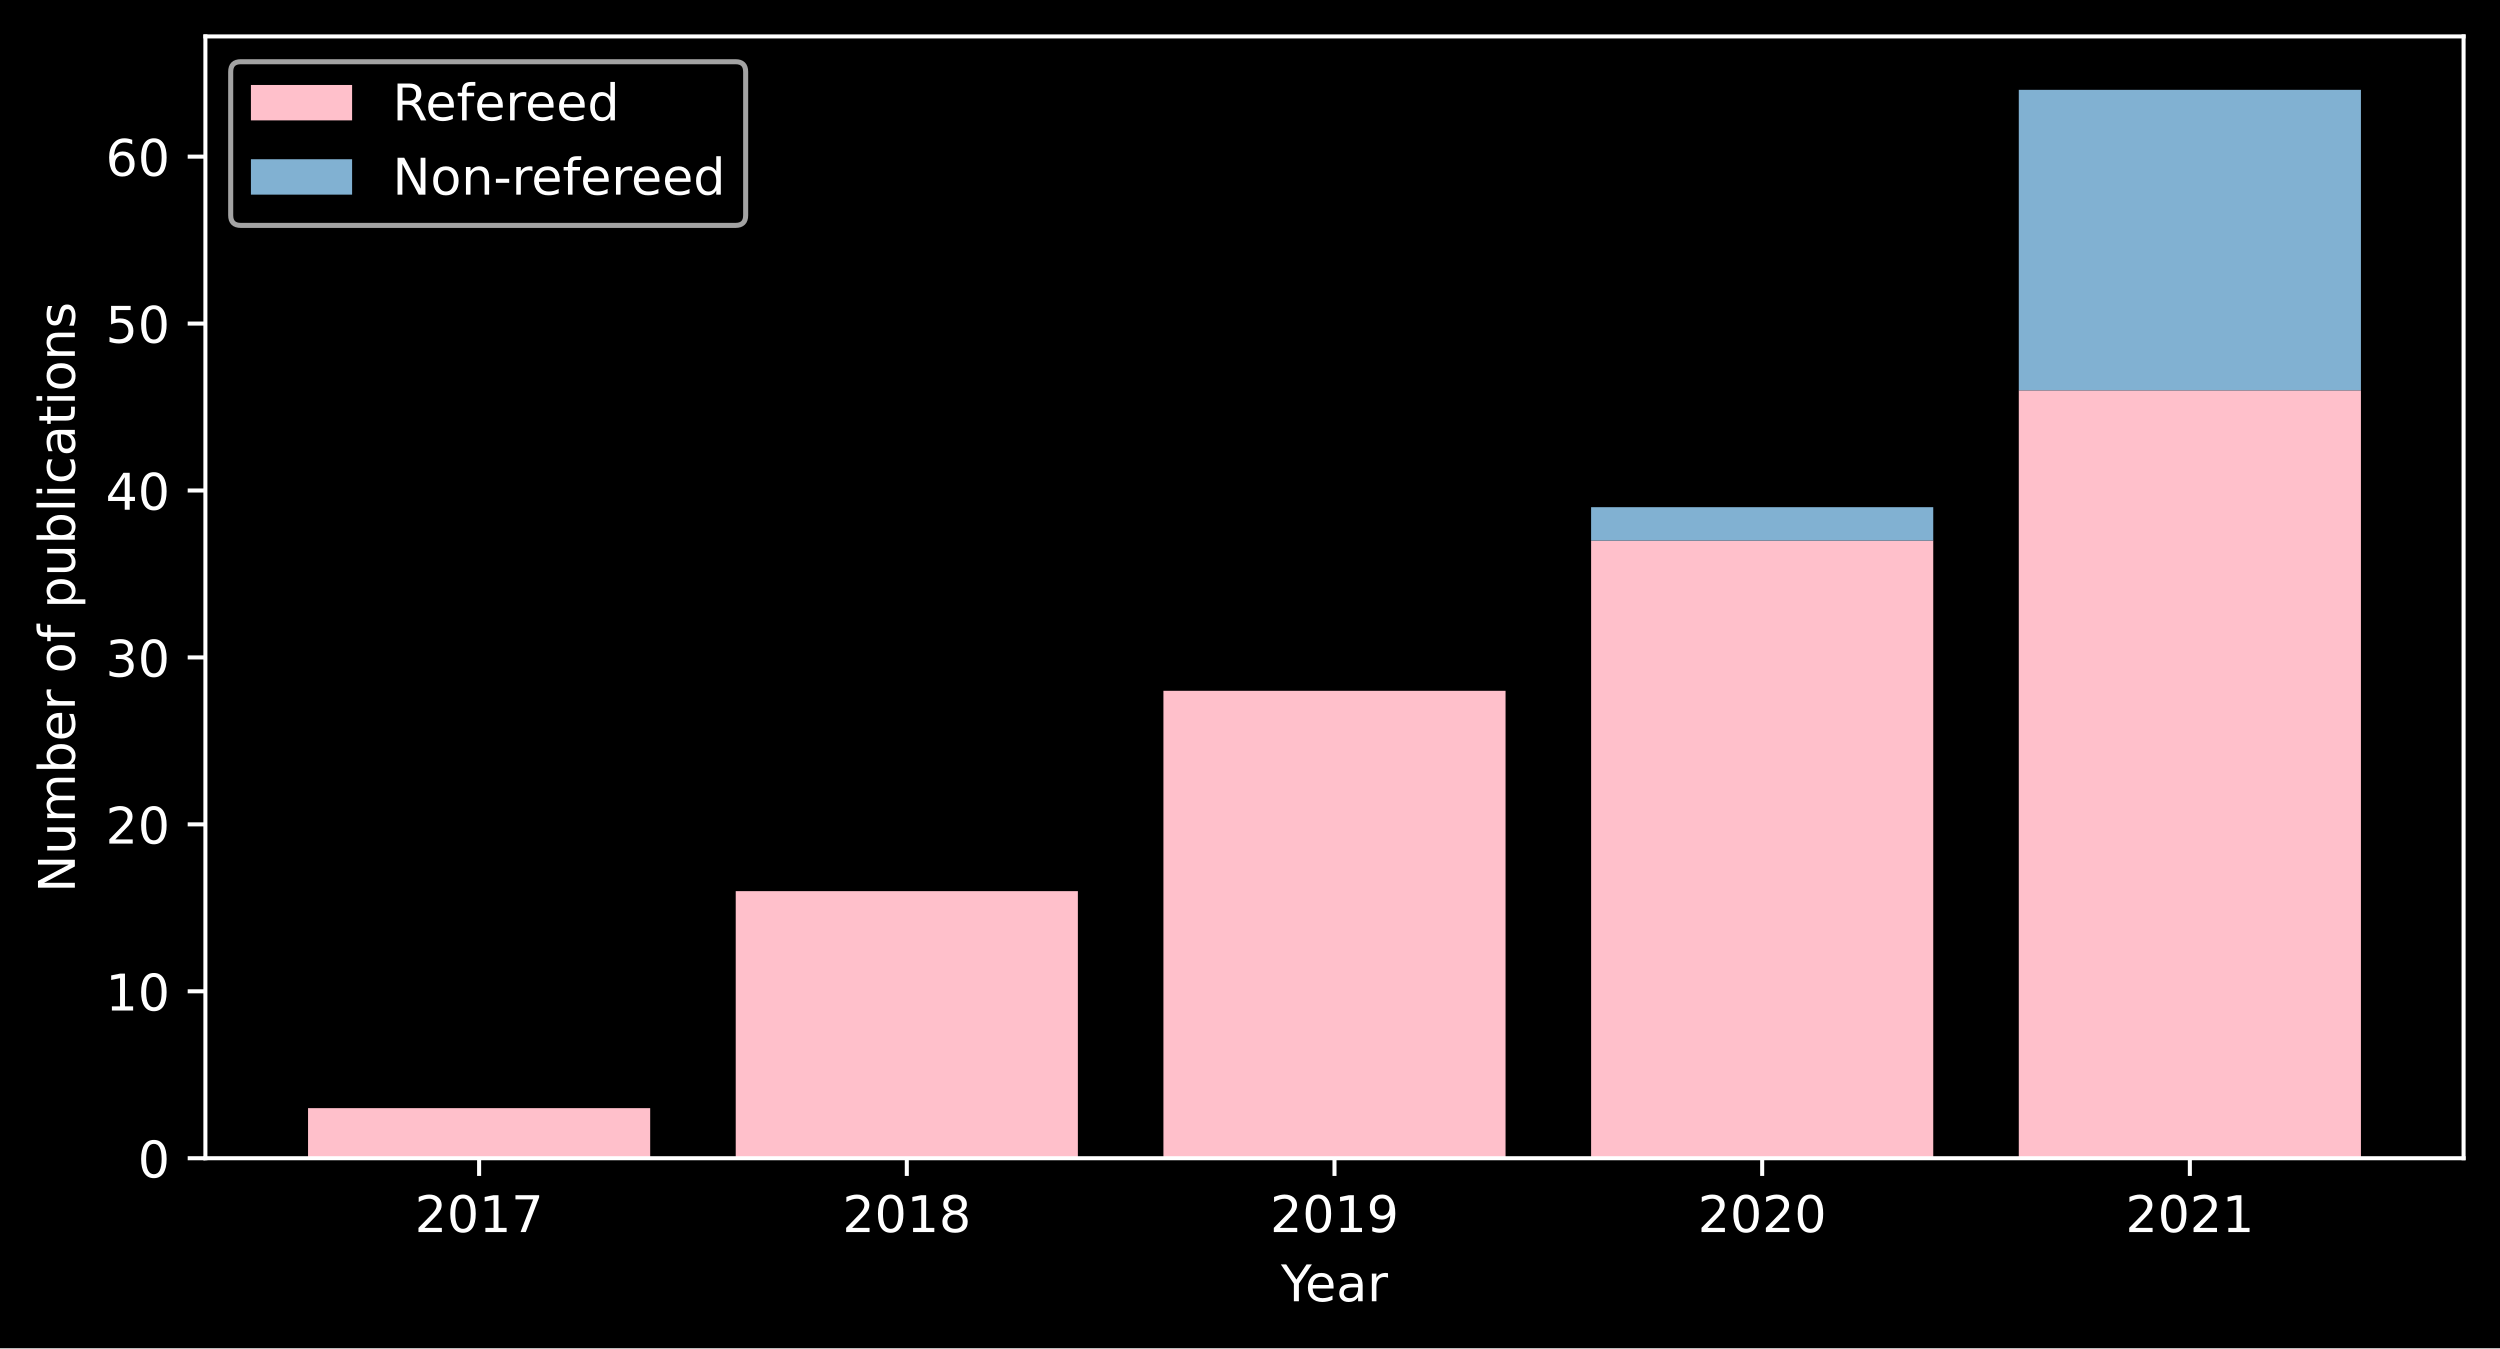
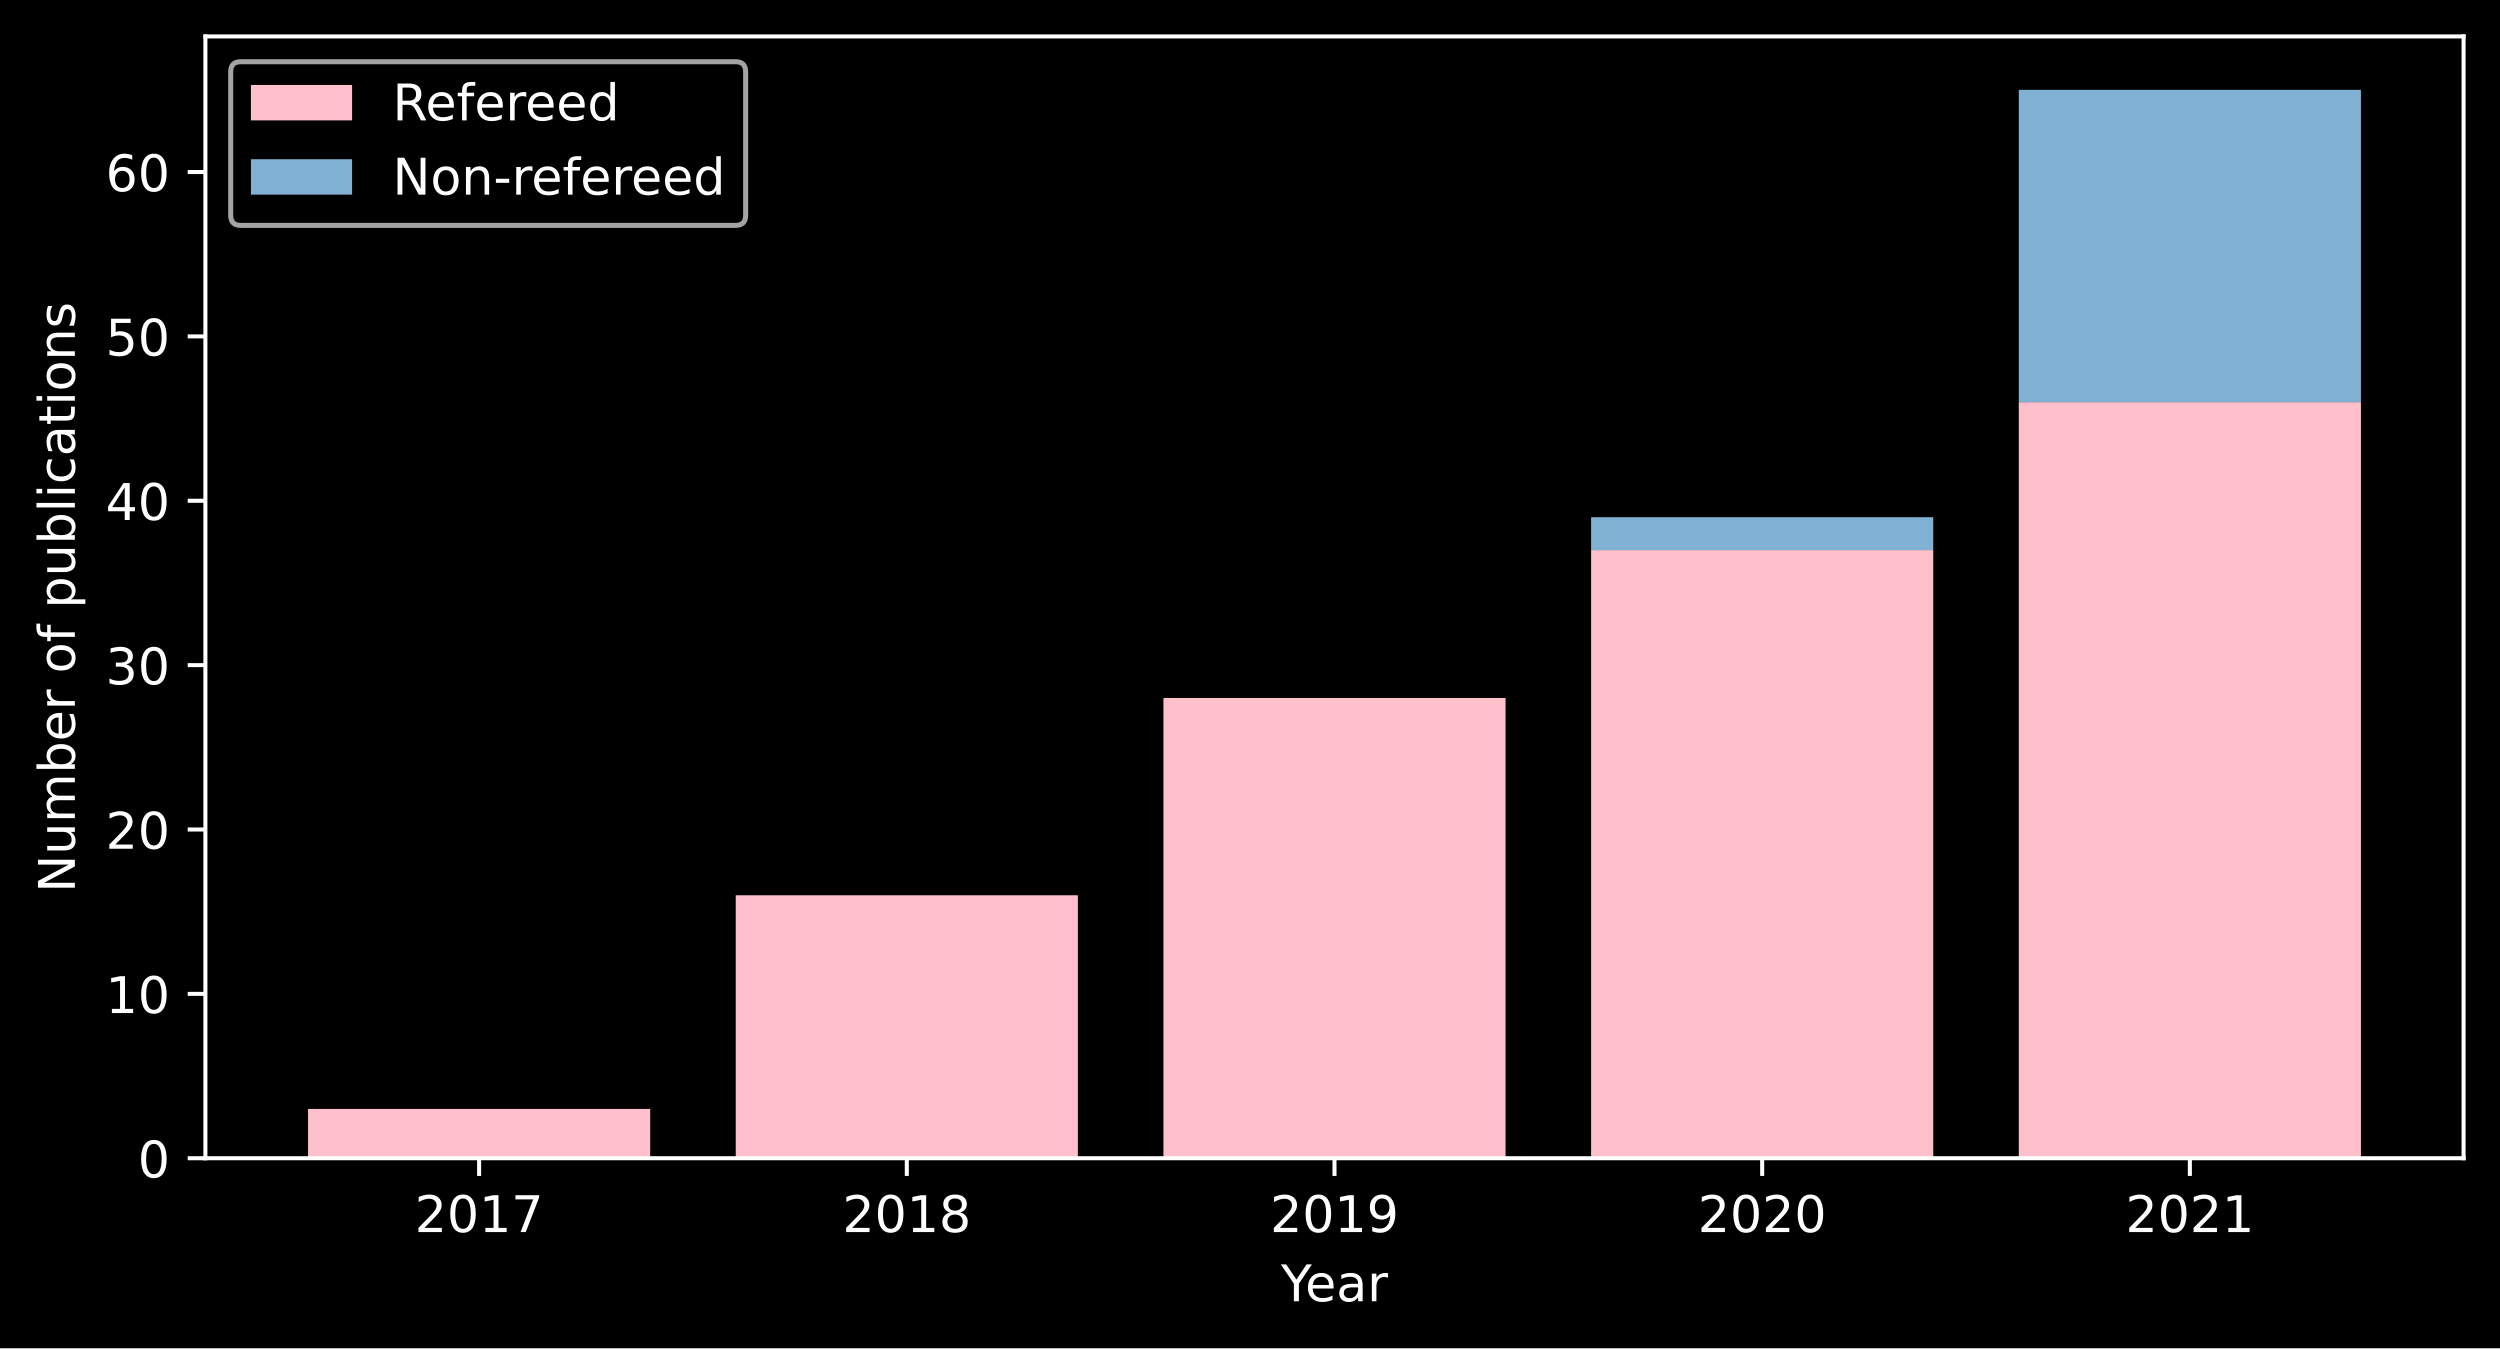
<svg xmlns="http://www.w3.org/2000/svg" xmlns:xlink="http://www.w3.org/1999/xlink" height="266.516pt" version="1.1" viewBox="0 0 494.203 266.516" width="494.203pt">
  <defs>
    <style type="text/css">*{stroke-linecap:butt;stroke-linejoin:round;}</style>
  </defs>
  <g id="figure_1">
    <g id="patch_1">
      <path d="M 0 266.516  L 494.203 266.516  L 494.203 0  L 0 0  z " />
    </g>
    <g id="axes_1">
      <g id="patch_2">
        <path d="M 40.603 228.96  L 487.003 228.96  L 487.003 7.2  L 40.603 7.2  z " />
      </g>
      <g id="patch_3">
-         <path clip-path="url(#pb4203dc27d)" d="M 399.076 228.96  L 466.712 228.96  L 466.712 77.16  L 399.076 77.16  z " style="fill:#ffc0cb;" />
+         <path clip-path="url(#p98ded855e5)" d="M 399.076 228.96  L 466.712 228.96  L 466.712 79.495  L 399.076 79.495  z " style="fill:#ffc0cb;" />
      </g>
      <g id="patch_4">
-         <path clip-path="url(#pb4203dc27d)" d="M 314.53 228.96  L 382.167 228.96  L 382.167 106.86  L 314.53 106.86  z " style="fill:#ffc0cb;" />
+         <path clip-path="url(#p98ded855e5)" d="M 314.53 228.96  L 382.167 228.96  L 382.167 108.738  L 314.53 108.738  z " style="fill:#ffc0cb;" />
      </g>
      <g id="patch_5">
-         <path clip-path="url(#pb4203dc27d)" d="M 229.985 228.96  L 297.621 228.96  L 297.621 136.56  L 229.985 136.56  z " style="fill:#ffc0cb;" />
+         <path clip-path="url(#p98ded855e5)" d="M 229.985 228.96  L 297.621 228.96  L 297.621 137.982  L 229.985 137.982  z " style="fill:#ffc0cb;" />
      </g>
      <g id="patch_6">
-         <path clip-path="url(#pb4203dc27d)" d="M 145.439 228.96  L 213.076 228.96  L 213.076 176.16  L 145.439 176.16  z " style="fill:#ffc0cb;" />
+         <path clip-path="url(#p98ded855e5)" d="M 145.439 228.96  L 213.076 228.96  L 213.076 176.972  L 145.439 176.972  z " style="fill:#ffc0cb;" />
      </g>
      <g id="patch_7">
-         <path clip-path="url(#pb4203dc27d)" d="M 60.894 228.96  L 128.53 228.96  L 128.53 219.06  L 60.894 219.06  z " style="fill:#ffc0cb;" />
+         <path clip-path="url(#p98ded855e5)" d="M 60.894 228.96  L 128.53 228.96  L 128.53 219.212  L 60.894 219.212  z " style="fill:#ffc0cb;" />
      </g>
      <g id="patch_8">
-         <path clip-path="url(#pb4203dc27d)" d="M 399.076 77.16  L 466.712 77.16  L 466.712 17.76  L 399.076 17.76  z " style="fill:#81b1d2;" />
+         <path clip-path="url(#p98ded855e5)" d="M 399.076 79.495  L 466.712 79.495  L 466.712 17.76  L 399.076 17.76  z " style="fill:#81b1d2;" />
      </g>
      <g id="patch_9">
-         <path clip-path="url(#pb4203dc27d)" d="M 314.53 106.86  L 382.167 106.86  L 382.167 100.26  L 314.53 100.26  z " style="fill:#81b1d2;" />
+         <path clip-path="url(#p98ded855e5)" d="M 314.53 108.738  L 382.167 108.738  L 382.167 102.24  L 314.53 102.24  z " style="fill:#81b1d2;" />
      </g>
      <g id="patch_10">
-         <path clip-path="url(#pb4203dc27d)" d="M 229.985 136.56  L 297.621 136.56  L 297.621 136.56  L 229.985 136.56  z " style="fill:#81b1d2;" />
+         <path clip-path="url(#p98ded855e5)" d="M 229.985 137.982  L 297.621 137.982  L 297.621 137.982  L 229.985 137.982  z " style="fill:#81b1d2;" />
      </g>
      <g id="patch_11">
-         <path clip-path="url(#pb4203dc27d)" d="M 145.439 176.16  L 213.076 176.16  L 213.076 176.16  L 145.439 176.16  z " style="fill:#81b1d2;" />
+         <path clip-path="url(#p98ded855e5)" d="M 145.439 176.972  L 213.076 176.972  L 213.076 176.972  L 145.439 176.972  z " style="fill:#81b1d2;" />
      </g>
      <g id="patch_12">
-         <path clip-path="url(#pb4203dc27d)" d="M 60.894 219.06  L 128.53 219.06  L 128.53 219.06  L 60.894 219.06  z " style="fill:#81b1d2;" />
+         <path clip-path="url(#p98ded855e5)" d="M 60.894 219.212  L 128.53 219.212  L 128.53 219.212  L 60.894 219.212  z " style="fill:#81b1d2;" />
      </g>
      <g id="matplotlib.axis_1">
        <g id="xtick_1">
          <g id="line2d_1">
            <defs>
-               <path d="M 0 0  L 0 3.5  " id="m4af9802566" style="stroke:#ffffff;stroke-width:0.8;" />
-             </defs>
-             <g>
-               <use style="fill:#ffffff;stroke:#ffffff;stroke-width:0.8;" x="432.894" xlink:href="#m4af9802566" y="228.96" />
+               <path d="M 0 0  L 0 3.5  " id="m401878d1f1" style="stroke:#ffffff;stroke-width:0.8;" />
+             </defs>
+             <g>
+               <use style="fill:#ffffff;stroke:#ffffff;stroke-width:0.8;" x="432.894" xlink:href="#m401878d1f1" y="228.96" />
            </g>
          </g>
          <g id="text_1">
            <g style="fill:#ffffff;" transform="translate(420.169 243.5584)scale(0.1 -0.1)">
              <defs>
                <path d="M 1228 531  L 3431 531  L 3431 0  L 469 0  L 469 531  Q 828 903 1448 1529  Q 2069 2156 2228 2338  Q 2531 2678 2651 2914  Q 2772 3150 2772 3378  Q 2772 3750 2511 3984  Q 2250 4219 1831 4219  Q 1534 4219 1204 4116  Q 875 4013 500 3803  L 500 4441  Q 881 4594 1212 4672  Q 1544 4750 1819 4750  Q 2544 4750 2975 4387  Q 3406 4025 3406 3419  Q 3406 3131 3298 2873  Q 3191 2616 2906 2266  Q 2828 2175 2409 1742  Q 1991 1309 1228 531  z " id="DejaVuSans-32" transform="scale(0.015625)" />
                <path d="M 2034 4250  Q 1547 4250 1301 3770  Q 1056 3291 1056 2328  Q 1056 1369 1301 889  Q 1547 409 2034 409  Q 2525 409 2770 889  Q 3016 1369 3016 2328  Q 3016 3291 2770 3770  Q 2525 4250 2034 4250  z M 2034 4750  Q 2819 4750 3233 4129  Q 3647 3509 3647 2328  Q 3647 1150 3233 529  Q 2819 -91 2034 -91  Q 1250 -91 836 529  Q 422 1150 422 2328  Q 422 3509 836 4129  Q 1250 4750 2034 4750  z " id="DejaVuSans-30" transform="scale(0.015625)" />
                <path d="M 794 531  L 1825 531  L 1825 4091  L 703 3866  L 703 4441  L 1819 4666  L 2450 4666  L 2450 531  L 3481 531  L 3481 0  L 794 0  L 794 531  z " id="DejaVuSans-31" transform="scale(0.015625)" />
              </defs>
              <use xlink:href="#DejaVuSans-32" />
              <use x="63.623" xlink:href="#DejaVuSans-30" />
              <use x="127.246" xlink:href="#DejaVuSans-32" />
              <use x="190.869" xlink:href="#DejaVuSans-31" />
            </g>
          </g>
        </g>
        <g id="xtick_2">
          <g id="line2d_2">
            <g>
-               <use style="fill:#ffffff;stroke:#ffffff;stroke-width:0.8;" x="348.349" xlink:href="#m4af9802566" y="228.96" />
+               <use style="fill:#ffffff;stroke:#ffffff;stroke-width:0.8;" x="348.349" xlink:href="#m401878d1f1" y="228.96" />
            </g>
          </g>
          <g id="text_2">
            <g style="fill:#ffffff;" transform="translate(335.6236 243.5584)scale(0.1 -0.1)">
              <use xlink:href="#DejaVuSans-32" />
              <use x="63.623" xlink:href="#DejaVuSans-30" />
              <use x="127.246" xlink:href="#DejaVuSans-32" />
              <use x="190.869" xlink:href="#DejaVuSans-30" />
            </g>
          </g>
        </g>
        <g id="xtick_3">
          <g id="line2d_3">
            <g>
-               <use style="fill:#ffffff;stroke:#ffffff;stroke-width:0.8;" x="263.803" xlink:href="#m4af9802566" y="228.96" />
+               <use style="fill:#ffffff;stroke:#ffffff;stroke-width:0.8;" x="263.803" xlink:href="#m401878d1f1" y="228.96" />
            </g>
          </g>
          <g id="text_3">
            <g style="fill:#ffffff;" transform="translate(251.0781 243.5584)scale(0.1 -0.1)">
              <defs>
                <path d="M 703 97  L 703 672  Q 941 559 1184 500  Q 1428 441 1663 441  Q 2288 441 2617 861  Q 2947 1281 2994 2138  Q 2813 1869 2534 1725  Q 2256 1581 1919 1581  Q 1219 1581 811 2004  Q 403 2428 403 3163  Q 403 3881 828 4315  Q 1253 4750 1959 4750  Q 2769 4750 3195 4129  Q 3622 3509 3622 2328  Q 3622 1225 3098 567  Q 2575 -91 1691 -91  Q 1453 -91 1209 -44  Q 966 3 703 97  z M 1959 2075  Q 2384 2075 2632 2365  Q 2881 2656 2881 3163  Q 2881 3666 2632 3958  Q 2384 4250 1959 4250  Q 1534 4250 1286 3958  Q 1038 3666 1038 3163  Q 1038 2656 1286 2365  Q 1534 2075 1959 2075  z " id="DejaVuSans-39" transform="scale(0.015625)" />
              </defs>
              <use xlink:href="#DejaVuSans-32" />
              <use x="63.623" xlink:href="#DejaVuSans-30" />
              <use x="127.246" xlink:href="#DejaVuSans-31" />
              <use x="190.869" xlink:href="#DejaVuSans-39" />
            </g>
          </g>
        </g>
        <g id="xtick_4">
          <g id="line2d_4">
            <g>
-               <use style="fill:#ffffff;stroke:#ffffff;stroke-width:0.8;" x="179.258" xlink:href="#m4af9802566" y="228.96" />
+               <use style="fill:#ffffff;stroke:#ffffff;stroke-width:0.8;" x="179.258" xlink:href="#m401878d1f1" y="228.96" />
            </g>
          </g>
          <g id="text_4">
            <g style="fill:#ffffff;" transform="translate(166.5327 243.5584)scale(0.1 -0.1)">
              <defs>
                <path d="M 2034 2216  Q 1584 2216 1326 1975  Q 1069 1734 1069 1313  Q 1069 891 1326 650  Q 1584 409 2034 409  Q 2484 409 2743 651  Q 3003 894 3003 1313  Q 3003 1734 2745 1975  Q 2488 2216 2034 2216  z M 1403 2484  Q 997 2584 770 2862  Q 544 3141 544 3541  Q 544 4100 942 4425  Q 1341 4750 2034 4750  Q 2731 4750 3128 4425  Q 3525 4100 3525 3541  Q 3525 3141 3298 2862  Q 3072 2584 2669 2484  Q 3125 2378 3379 2068  Q 3634 1759 3634 1313  Q 3634 634 3220 271  Q 2806 -91 2034 -91  Q 1263 -91 848 271  Q 434 634 434 1313  Q 434 1759 690 2068  Q 947 2378 1403 2484  z M 1172 3481  Q 1172 3119 1398 2916  Q 1625 2713 2034 2713  Q 2441 2713 2670 2916  Q 2900 3119 2900 3481  Q 2900 3844 2670 4047  Q 2441 4250 2034 4250  Q 1625 4250 1398 4047  Q 1172 3844 1172 3481  z " id="DejaVuSans-38" transform="scale(0.015625)" />
              </defs>
              <use xlink:href="#DejaVuSans-32" />
              <use x="63.623" xlink:href="#DejaVuSans-30" />
              <use x="127.246" xlink:href="#DejaVuSans-31" />
              <use x="190.869" xlink:href="#DejaVuSans-38" />
            </g>
          </g>
        </g>
        <g id="xtick_5">
          <g id="line2d_5">
            <g>
-               <use style="fill:#ffffff;stroke:#ffffff;stroke-width:0.8;" x="94.712" xlink:href="#m4af9802566" y="228.96" />
+               <use style="fill:#ffffff;stroke:#ffffff;stroke-width:0.8;" x="94.712" xlink:href="#m401878d1f1" y="228.96" />
            </g>
          </g>
          <g id="text_5">
            <g style="fill:#ffffff;" transform="translate(81.98722 243.5584)scale(0.1 -0.1)">
              <defs>
                <path d="M 525 4666  L 3525 4666  L 3525 4397  L 1831 0  L 1172 0  L 2766 4134  L 525 4134  L 525 4666  z " id="DejaVuSans-37" transform="scale(0.015625)" />
              </defs>
              <use xlink:href="#DejaVuSans-32" />
              <use x="63.623" xlink:href="#DejaVuSans-30" />
              <use x="127.246" xlink:href="#DejaVuSans-31" />
              <use x="190.869" xlink:href="#DejaVuSans-37" />
            </g>
          </g>
        </g>
        <g id="text_6">
          <g style="fill:#ffffff;" transform="translate(253.2156 257.2366)scale(0.1 -0.1)">
            <defs>
              <path d="M -13 4666  L 666 4666  L 1959 2747  L 3244 4666  L 3922 4666  L 2272 2222  L 2272 0  L 1638 0  L 1638 2222  L -13 4666  z " id="DejaVuSans-59" transform="scale(0.015625)" />
              <path d="M 3597 1894  L 3597 1613  L 953 1613  Q 991 1019 1311 708  Q 1631 397 2203 397  Q 2534 397 2845 478  Q 3156 559 3463 722  L 3463 178  Q 3153 47 2828 -22  Q 2503 -91 2169 -91  Q 1331 -91 842 396  Q 353 884 353 1716  Q 353 2575 817 3079  Q 1281 3584 2069 3584  Q 2775 3584 3186 3129  Q 3597 2675 3597 1894  z M 3022 2063  Q 3016 2534 2758 2815  Q 2500 3097 2075 3097  Q 1594 3097 1305 2825  Q 1016 2553 972 2059  L 3022 2063  z " id="DejaVuSans-65" transform="scale(0.015625)" />
              <path d="M 2194 1759  Q 1497 1759 1228 1600  Q 959 1441 959 1056  Q 959 750 1161 570  Q 1363 391 1709 391  Q 2188 391 2477 730  Q 2766 1069 2766 1631  L 2766 1759  L 2194 1759  z M 3341 1997  L 3341 0  L 2766 0  L 2766 531  Q 2569 213 2275 61  Q 1981 -91 1556 -91  Q 1019 -91 701 211  Q 384 513 384 1019  Q 384 1609 779 1909  Q 1175 2209 1959 2209  L 2766 2209  L 2766 2266  Q 2766 2663 2505 2880  Q 2244 3097 1772 3097  Q 1472 3097 1187 3025  Q 903 2953 641 2809  L 641 3341  Q 956 3463 1253 3523  Q 1550 3584 1831 3584  Q 2591 3584 2966 3190  Q 3341 2797 3341 1997  z " id="DejaVuSans-61" transform="scale(0.015625)" />
              <path d="M 2631 2963  Q 2534 3019 2420 3045  Q 2306 3072 2169 3072  Q 1681 3072 1420 2755  Q 1159 2438 1159 1844  L 1159 0  L 581 0  L 581 3500  L 1159 3500  L 1159 2956  Q 1341 3275 1631 3429  Q 1922 3584 2338 3584  Q 2397 3584 2469 3576  Q 2541 3569 2628 3553  L 2631 2963  z " id="DejaVuSans-72" transform="scale(0.015625)" />
            </defs>
            <use xlink:href="#DejaVuSans-59" />
            <use x="47.834" xlink:href="#DejaVuSans-65" />
            <use x="109.357" xlink:href="#DejaVuSans-61" />
            <use x="170.637" xlink:href="#DejaVuSans-72" />
          </g>
        </g>
      </g>
      <g id="matplotlib.axis_2">
        <g id="ytick_1">
          <g id="line2d_6">
            <defs>
-               <path d="M 0 0  L -3.5 0  " id="m129556dab8" style="stroke:#ffffff;stroke-width:0.8;" />
-             </defs>
-             <g>
-               <use style="fill:#ffffff;stroke:#ffffff;stroke-width:0.8;" x="40.603" xlink:href="#m129556dab8" y="228.96" />
+               <path d="M 0 0  L -3.5 0  " id="ma2268ba92e" style="stroke:#ffffff;stroke-width:0.8;" />
+             </defs>
+             <g>
+               <use style="fill:#ffffff;stroke:#ffffff;stroke-width:0.8;" x="40.603" xlink:href="#ma2268ba92e" y="228.96" />
            </g>
          </g>
          <g id="text_7">
            <g style="fill:#ffffff;" transform="translate(27.24063 232.7592)scale(0.1 -0.1)">
              <use xlink:href="#DejaVuSans-30" />
            </g>
          </g>
        </g>
        <g id="ytick_2">
          <g id="line2d_7">
            <g>
-               <use style="fill:#ffffff;stroke:#ffffff;stroke-width:0.8;" x="40.603" xlink:href="#m129556dab8" y="195.96" />
+               <use style="fill:#ffffff;stroke:#ffffff;stroke-width:0.8;" x="40.603" xlink:href="#ma2268ba92e" y="196.468" />
            </g>
          </g>
          <g id="text_8">
-             <g style="fill:#ffffff;" transform="translate(20.87813 199.7592)scale(0.1 -0.1)">
+             <g style="fill:#ffffff;" transform="translate(20.87813 200.2669)scale(0.1 -0.1)">
              <use xlink:href="#DejaVuSans-31" />
              <use x="63.623" xlink:href="#DejaVuSans-30" />
            </g>
          </g>
        </g>
        <g id="ytick_3">
          <g id="line2d_8">
            <g>
-               <use style="fill:#ffffff;stroke:#ffffff;stroke-width:0.8;" x="40.603" xlink:href="#m129556dab8" y="162.96" />
+               <use style="fill:#ffffff;stroke:#ffffff;stroke-width:0.8;" x="40.603" xlink:href="#ma2268ba92e" y="163.975" />
            </g>
          </g>
          <g id="text_9">
-             <g style="fill:#ffffff;" transform="translate(20.87813 166.7592)scale(0.1 -0.1)">
+             <g style="fill:#ffffff;" transform="translate(20.87813 167.7746)scale(0.1 -0.1)">
              <use xlink:href="#DejaVuSans-32" />
              <use x="63.623" xlink:href="#DejaVuSans-30" />
            </g>
          </g>
        </g>
        <g id="ytick_4">
          <g id="line2d_9">
            <g>
-               <use style="fill:#ffffff;stroke:#ffffff;stroke-width:0.8;" x="40.603" xlink:href="#m129556dab8" y="129.96" />
+               <use style="fill:#ffffff;stroke:#ffffff;stroke-width:0.8;" x="40.603" xlink:href="#ma2268ba92e" y="131.483" />
            </g>
          </g>
          <g id="text_10">
-             <g style="fill:#ffffff;" transform="translate(20.87813 133.7592)scale(0.1 -0.1)">
+             <g style="fill:#ffffff;" transform="translate(20.87813 135.2823)scale(0.1 -0.1)">
              <defs>
                <path d="M 2597 2516  Q 3050 2419 3304 2112  Q 3559 1806 3559 1356  Q 3559 666 3084 287  Q 2609 -91 1734 -91  Q 1441 -91 1130 -33  Q 819 25 488 141  L 488 750  Q 750 597 1062 519  Q 1375 441 1716 441  Q 2309 441 2620 675  Q 2931 909 2931 1356  Q 2931 1769 2642 2001  Q 2353 2234 1838 2234  L 1294 2234  L 1294 2753  L 1863 2753  Q 2328 2753 2575 2939  Q 2822 3125 2822 3475  Q 2822 3834 2567 4026  Q 2313 4219 1838 4219  Q 1578 4219 1281 4162  Q 984 4106 628 3988  L 628 4550  Q 988 4650 1302 4700  Q 1616 4750 1894 4750  Q 2613 4750 3031 4423  Q 3450 4097 3450 3541  Q 3450 3153 3228 2886  Q 3006 2619 2597 2516  z " id="DejaVuSans-33" transform="scale(0.015625)" />
              </defs>
              <use xlink:href="#DejaVuSans-33" />
              <use x="63.623" xlink:href="#DejaVuSans-30" />
            </g>
          </g>
        </g>
        <g id="ytick_5">
          <g id="line2d_10">
            <g>
-               <use style="fill:#ffffff;stroke:#ffffff;stroke-width:0.8;" x="40.603" xlink:href="#m129556dab8" y="96.96" />
+               <use style="fill:#ffffff;stroke:#ffffff;stroke-width:0.8;" x="40.603" xlink:href="#ma2268ba92e" y="98.991" />
            </g>
          </g>
          <g id="text_11">
-             <g style="fill:#ffffff;" transform="translate(20.87813 100.7592)scale(0.1 -0.1)">
+             <g style="fill:#ffffff;" transform="translate(20.87813 102.79)scale(0.1 -0.1)">
              <defs>
                <path d="M 2419 4116  L 825 1625  L 2419 1625  L 2419 4116  z M 2253 4666  L 3047 4666  L 3047 1625  L 3713 1625  L 3713 1100  L 3047 1100  L 3047 0  L 2419 0  L 2419 1100  L 313 1100  L 313 1709  L 2253 4666  z " id="DejaVuSans-34" transform="scale(0.015625)" />
              </defs>
              <use xlink:href="#DejaVuSans-34" />
              <use x="63.623" xlink:href="#DejaVuSans-30" />
            </g>
          </g>
        </g>
        <g id="ytick_6">
          <g id="line2d_11">
            <g>
-               <use style="fill:#ffffff;stroke:#ffffff;stroke-width:0.8;" x="40.603" xlink:href="#m129556dab8" y="63.96" />
+               <use style="fill:#ffffff;stroke:#ffffff;stroke-width:0.8;" x="40.603" xlink:href="#ma2268ba92e" y="66.498" />
            </g>
          </g>
          <g id="text_12">
-             <g style="fill:#ffffff;" transform="translate(20.87813 67.75922)scale(0.1 -0.1)">
+             <g style="fill:#ffffff;" transform="translate(20.87813 70.29768)scale(0.1 -0.1)">
              <defs>
                <path d="M 691 4666  L 3169 4666  L 3169 4134  L 1269 4134  L 1269 2991  Q 1406 3038 1543 3061  Q 1681 3084 1819 3084  Q 2600 3084 3056 2656  Q 3513 2228 3513 1497  Q 3513 744 3044 326  Q 2575 -91 1722 -91  Q 1428 -91 1123 -41  Q 819 9 494 109  L 494 744  Q 775 591 1075 516  Q 1375 441 1709 441  Q 2250 441 2565 725  Q 2881 1009 2881 1497  Q 2881 1984 2565 2268  Q 2250 2553 1709 2553  Q 1456 2553 1204 2497  Q 953 2441 691 2322  L 691 4666  z " id="DejaVuSans-35" transform="scale(0.015625)" />
              </defs>
              <use xlink:href="#DejaVuSans-35" />
              <use x="63.623" xlink:href="#DejaVuSans-30" />
            </g>
          </g>
        </g>
        <g id="ytick_7">
          <g id="line2d_12">
            <g>
-               <use style="fill:#ffffff;stroke:#ffffff;stroke-width:0.8;" x="40.603" xlink:href="#m129556dab8" y="30.96" />
+               <use style="fill:#ffffff;stroke:#ffffff;stroke-width:0.8;" x="40.603" xlink:href="#ma2268ba92e" y="34.006" />
            </g>
          </g>
          <g id="text_13">
-             <g style="fill:#ffffff;" transform="translate(20.87813 34.75922)scale(0.1 -0.1)">
+             <g style="fill:#ffffff;" transform="translate(20.87813 37.80537)scale(0.1 -0.1)">
              <defs>
                <path d="M 2113 2584  Q 1688 2584 1439 2293  Q 1191 2003 1191 1497  Q 1191 994 1439 701  Q 1688 409 2113 409  Q 2538 409 2786 701  Q 3034 994 3034 1497  Q 3034 2003 2786 2293  Q 2538 2584 2113 2584  z M 3366 4563  L 3366 3988  Q 3128 4100 2886 4159  Q 2644 4219 2406 4219  Q 1781 4219 1451 3797  Q 1122 3375 1075 2522  Q 1259 2794 1537 2939  Q 1816 3084 2150 3084  Q 2853 3084 3261 2657  Q 3669 2231 3669 1497  Q 3669 778 3244 343  Q 2819 -91 2113 -91  Q 1303 -91 875 529  Q 447 1150 447 2328  Q 447 3434 972 4092  Q 1497 4750 2381 4750  Q 2619 4750 2861 4703  Q 3103 4656 3366 4563  z " id="DejaVuSans-36" transform="scale(0.015625)" />
              </defs>
              <use xlink:href="#DejaVuSans-36" />
              <use x="63.623" xlink:href="#DejaVuSans-30" />
            </g>
          </g>
        </g>
        <g id="text_14">
          <g style="fill:#ffffff;" transform="translate(14.79844 176.4542)rotate(-90)scale(0.1 -0.1)">
            <defs>
              <path d="M 628 4666  L 1478 4666  L 3547 763  L 3547 4666  L 4159 4666  L 4159 0  L 3309 0  L 1241 3903  L 1241 0  L 628 0  L 628 4666  z " id="DejaVuSans-4e" transform="scale(0.015625)" />
              <path d="M 544 1381  L 544 3500  L 1119 3500  L 1119 1403  Q 1119 906 1312 657  Q 1506 409 1894 409  Q 2359 409 2629 706  Q 2900 1003 2900 1516  L 2900 3500  L 3475 3500  L 3475 0  L 2900 0  L 2900 538  Q 2691 219 2414 64  Q 2138 -91 1772 -91  Q 1169 -91 856 284  Q 544 659 544 1381  z M 1991 3584  L 1991 3584  z " id="DejaVuSans-75" transform="scale(0.015625)" />
              <path d="M 3328 2828  Q 3544 3216 3844 3400  Q 4144 3584 4550 3584  Q 5097 3584 5394 3201  Q 5691 2819 5691 2113  L 5691 0  L 5113 0  L 5113 2094  Q 5113 2597 4934 2840  Q 4756 3084 4391 3084  Q 3944 3084 3684 2787  Q 3425 2491 3425 1978  L 3425 0  L 2847 0  L 2847 2094  Q 2847 2600 2669 2842  Q 2491 3084 2119 3084  Q 1678 3084 1418 2786  Q 1159 2488 1159 1978  L 1159 0  L 581 0  L 581 3500  L 1159 3500  L 1159 2956  Q 1356 3278 1631 3431  Q 1906 3584 2284 3584  Q 2666 3584 2933 3390  Q 3200 3197 3328 2828  z " id="DejaVuSans-6d" transform="scale(0.015625)" />
              <path d="M 3116 1747  Q 3116 2381 2855 2742  Q 2594 3103 2138 3103  Q 1681 3103 1420 2742  Q 1159 2381 1159 1747  Q 1159 1113 1420 752  Q 1681 391 2138 391  Q 2594 391 2855 752  Q 3116 1113 3116 1747  z M 1159 2969  Q 1341 3281 1617 3432  Q 1894 3584 2278 3584  Q 2916 3584 3314 3078  Q 3713 2572 3713 1747  Q 3713 922 3314 415  Q 2916 -91 2278 -91  Q 1894 -91 1617 61  Q 1341 213 1159 525  L 1159 0  L 581 0  L 581 4863  L 1159 4863  L 1159 2969  z " id="DejaVuSans-62" transform="scale(0.015625)" />
              <path id="DejaVuSans-20" transform="scale(0.015625)" />
              <path d="M 1959 3097  Q 1497 3097 1228 2736  Q 959 2375 959 1747  Q 959 1119 1226 758  Q 1494 397 1959 397  Q 2419 397 2687 759  Q 2956 1122 2956 1747  Q 2956 2369 2687 2733  Q 2419 3097 1959 3097  z M 1959 3584  Q 2709 3584 3137 3096  Q 3566 2609 3566 1747  Q 3566 888 3137 398  Q 2709 -91 1959 -91  Q 1206 -91 779 398  Q 353 888 353 1747  Q 353 2609 779 3096  Q 1206 3584 1959 3584  z " id="DejaVuSans-6f" transform="scale(0.015625)" />
              <path d="M 2375 4863  L 2375 4384  L 1825 4384  Q 1516 4384 1395 4259  Q 1275 4134 1275 3809  L 1275 3500  L 2222 3500  L 2222 3053  L 1275 3053  L 1275 0  L 697 0  L 697 3053  L 147 3053  L 147 3500  L 697 3500  L 697 3744  Q 697 4328 969 4595  Q 1241 4863 1831 4863  L 2375 4863  z " id="DejaVuSans-66" transform="scale(0.015625)" />
              <path d="M 1159 525  L 1159 -1331  L 581 -1331  L 581 3500  L 1159 3500  L 1159 2969  Q 1341 3281 1617 3432  Q 1894 3584 2278 3584  Q 2916 3584 3314 3078  Q 3713 2572 3713 1747  Q 3713 922 3314 415  Q 2916 -91 2278 -91  Q 1894 -91 1617 61  Q 1341 213 1159 525  z M 3116 1747  Q 3116 2381 2855 2742  Q 2594 3103 2138 3103  Q 1681 3103 1420 2742  Q 1159 2381 1159 1747  Q 1159 1113 1420 752  Q 1681 391 2138 391  Q 2594 391 2855 752  Q 3116 1113 3116 1747  z " id="DejaVuSans-70" transform="scale(0.015625)" />
              <path d="M 603 4863  L 1178 4863  L 1178 0  L 603 0  L 603 4863  z " id="DejaVuSans-6c" transform="scale(0.015625)" />
              <path d="M 603 3500  L 1178 3500  L 1178 0  L 603 0  L 603 3500  z M 603 4863  L 1178 4863  L 1178 4134  L 603 4134  L 603 4863  z " id="DejaVuSans-69" transform="scale(0.015625)" />
              <path d="M 3122 3366  L 3122 2828  Q 2878 2963 2633 3030  Q 2388 3097 2138 3097  Q 1578 3097 1268 2742  Q 959 2388 959 1747  Q 959 1106 1268 751  Q 1578 397 2138 397  Q 2388 397 2633 464  Q 2878 531 3122 666  L 3122 134  Q 2881 22 2623 -34  Q 2366 -91 2075 -91  Q 1284 -91 818 406  Q 353 903 353 1747  Q 353 2603 823 3093  Q 1294 3584 2113 3584  Q 2378 3584 2631 3529  Q 2884 3475 3122 3366  z " id="DejaVuSans-63" transform="scale(0.015625)" />
              <path d="M 1172 4494  L 1172 3500  L 2356 3500  L 2356 3053  L 1172 3053  L 1172 1153  Q 1172 725 1289 603  Q 1406 481 1766 481  L 2356 481  L 2356 0  L 1766 0  Q 1100 0 847 248  Q 594 497 594 1153  L 594 3053  L 172 3053  L 172 3500  L 594 3500  L 594 4494  L 1172 4494  z " id="DejaVuSans-74" transform="scale(0.015625)" />
              <path d="M 3513 2113  L 3513 0  L 2938 0  L 2938 2094  Q 2938 2591 2744 2837  Q 2550 3084 2163 3084  Q 1697 3084 1428 2787  Q 1159 2491 1159 1978  L 1159 0  L 581 0  L 581 3500  L 1159 3500  L 1159 2956  Q 1366 3272 1645 3428  Q 1925 3584 2291 3584  Q 2894 3584 3203 3211  Q 3513 2838 3513 2113  z " id="DejaVuSans-6e" transform="scale(0.015625)" />
              <path d="M 2834 3397  L 2834 2853  Q 2591 2978 2328 3040  Q 2066 3103 1784 3103  Q 1356 3103 1142 2972  Q 928 2841 928 2578  Q 928 2378 1081 2264  Q 1234 2150 1697 2047  L 1894 2003  Q 2506 1872 2764 1633  Q 3022 1394 3022 966  Q 3022 478 2636 193  Q 2250 -91 1575 -91  Q 1294 -91 989 -36  Q 684 19 347 128  L 347 722  Q 666 556 975 473  Q 1284 391 1588 391  Q 1994 391 2212 530  Q 2431 669 2431 922  Q 2431 1156 2273 1281  Q 2116 1406 1581 1522  L 1381 1569  Q 847 1681 609 1914  Q 372 2147 372 2553  Q 372 3047 722 3315  Q 1072 3584 1716 3584  Q 2034 3584 2315 3537  Q 2597 3491 2834 3397  z " id="DejaVuSans-73" transform="scale(0.015625)" />
            </defs>
            <use xlink:href="#DejaVuSans-4e" />
            <use x="74.805" xlink:href="#DejaVuSans-75" />
            <use x="138.184" xlink:href="#DejaVuSans-6d" />
            <use x="235.596" xlink:href="#DejaVuSans-62" />
            <use x="299.072" xlink:href="#DejaVuSans-65" />
            <use x="360.596" xlink:href="#DejaVuSans-72" />
            <use x="401.709" xlink:href="#DejaVuSans-20" />
            <use x="433.496" xlink:href="#DejaVuSans-6f" />
            <use x="494.678" xlink:href="#DejaVuSans-66" />
            <use x="529.883" xlink:href="#DejaVuSans-20" />
            <use x="561.67" xlink:href="#DejaVuSans-70" />
            <use x="625.146" xlink:href="#DejaVuSans-75" />
            <use x="688.525" xlink:href="#DejaVuSans-62" />
            <use x="752.002" xlink:href="#DejaVuSans-6c" />
            <use x="779.785" xlink:href="#DejaVuSans-69" />
            <use x="807.568" xlink:href="#DejaVuSans-63" />
            <use x="862.549" xlink:href="#DejaVuSans-61" />
            <use x="923.828" xlink:href="#DejaVuSans-74" />
            <use x="963.037" xlink:href="#DejaVuSans-69" />
            <use x="990.82" xlink:href="#DejaVuSans-6f" />
            <use x="1052.002" xlink:href="#DejaVuSans-6e" />
            <use x="1115.381" xlink:href="#DejaVuSans-73" />
          </g>
        </g>
      </g>
      <g id="patch_13">
        <path d="M 40.603 228.96  L 40.603 7.2  " style="fill:none;stroke:#ffffff;stroke-linecap:square;stroke-linejoin:miter;stroke-width:0.8;" />
      </g>
      <g id="patch_14">
        <path d="M 487.003 228.96  L 487.003 7.2  " style="fill:none;stroke:#ffffff;stroke-linecap:square;stroke-linejoin:miter;stroke-width:0.8;" />
      </g>
      <g id="patch_15">
        <path d="M 40.603 228.96  L 487.003 228.96  " style="fill:none;stroke:#ffffff;stroke-linecap:square;stroke-linejoin:miter;stroke-width:0.8;" />
      </g>
      <g id="patch_16">
        <path d="M 40.603 7.2  L 487.003 7.2  " style="fill:none;stroke:#ffffff;stroke-linecap:square;stroke-linejoin:miter;stroke-width:0.8;" />
      </g>
      <g id="legend_1">
        <g id="patch_17">
          <path d="M 47.603 44.556  L 145.402 44.556  Q 147.402 44.556 147.402 42.556  L 147.402 14.2  Q 147.402 12.2 145.402 12.2  L 47.603 12.2  Q 45.603 12.2 45.603 14.2  L 45.603 42.556  Q 45.603 44.556 47.603 44.556  z " style="opacity:0.8;stroke:#cccccc;stroke-linejoin:miter;" />
        </g>
        <g id="patch_18">
          <path d="M 49.603 23.798  L 69.603 23.798  L 69.603 16.798  L 49.603 16.798  z " style="fill:#ffc0cb;" />
        </g>
        <g id="text_15">
          <g style="fill:#ffffff;" transform="translate(77.60313 23.79844)scale(0.1 -0.1)">
            <defs>
              <path d="M 2841 2188  Q 3044 2119 3236 1894  Q 3428 1669 3622 1275  L 4263 0  L 3584 0  L 2988 1197  Q 2756 1666 2539 1819  Q 2322 1972 1947 1972  L 1259 1972  L 1259 0  L 628 0  L 628 4666  L 2053 4666  Q 2853 4666 3247 4331  Q 3641 3997 3641 3322  Q 3641 2881 3436 2590  Q 3231 2300 2841 2188  z M 1259 4147  L 1259 2491  L 2053 2491  Q 2509 2491 2742 2702  Q 2975 2913 2975 3322  Q 2975 3731 2742 3939  Q 2509 4147 2053 4147  L 1259 4147  z " id="DejaVuSans-52" transform="scale(0.015625)" />
              <path d="M 2906 2969  L 2906 4863  L 3481 4863  L 3481 0  L 2906 0  L 2906 525  Q 2725 213 2448 61  Q 2172 -91 1784 -91  Q 1150 -91 751 415  Q 353 922 353 1747  Q 353 2572 751 3078  Q 1150 3584 1784 3584  Q 2172 3584 2448 3432  Q 2725 3281 2906 2969  z M 947 1747  Q 947 1113 1208 752  Q 1469 391 1925 391  Q 2381 391 2643 752  Q 2906 1113 2906 1747  Q 2906 2381 2643 2742  Q 2381 3103 1925 3103  Q 1469 3103 1208 2742  Q 947 2381 947 1747  z " id="DejaVuSans-64" transform="scale(0.015625)" />
            </defs>
            <use xlink:href="#DejaVuSans-52" />
            <use x="64.982" xlink:href="#DejaVuSans-65" />
            <use x="126.506" xlink:href="#DejaVuSans-66" />
            <use x="161.711" xlink:href="#DejaVuSans-65" />
            <use x="223.234" xlink:href="#DejaVuSans-72" />
            <use x="262.098" xlink:href="#DejaVuSans-65" />
            <use x="323.621" xlink:href="#DejaVuSans-65" />
            <use x="385.145" xlink:href="#DejaVuSans-64" />
          </g>
        </g>
        <g id="patch_19">
          <path d="M 49.603 38.477  L 69.603 38.477  L 69.603 31.477  L 49.603 31.477  z " style="fill:#81b1d2;" />
        </g>
        <g id="text_16">
          <g style="fill:#ffffff;" transform="translate(77.60313 38.47656)scale(0.1 -0.1)">
            <defs>
              <path d="M 313 2009  L 1997 2009  L 1997 1497  L 313 1497  L 313 2009  z " id="DejaVuSans-2d" transform="scale(0.015625)" />
            </defs>
            <use xlink:href="#DejaVuSans-4e" />
            <use x="74.805" xlink:href="#DejaVuSans-6f" />
            <use x="135.986" xlink:href="#DejaVuSans-6e" />
            <use x="199.365" xlink:href="#DejaVuSans-2d" />
            <use x="235.449" xlink:href="#DejaVuSans-72" />
            <use x="274.312" xlink:href="#DejaVuSans-65" />
            <use x="335.836" xlink:href="#DejaVuSans-66" />
            <use x="371.041" xlink:href="#DejaVuSans-65" />
            <use x="432.564" xlink:href="#DejaVuSans-72" />
            <use x="471.428" xlink:href="#DejaVuSans-65" />
            <use x="532.951" xlink:href="#DejaVuSans-65" />
            <use x="594.475" xlink:href="#DejaVuSans-64" />
          </g>
        </g>
      </g>
    </g>
  </g>
  <defs>
-     <clipPath id="pb4203dc27d">
+     <clipPath id="p98ded855e5">
      <rect height="221.76" width="446.4" x="40.603" y="7.2" />
    </clipPath>
  </defs>
</svg>
